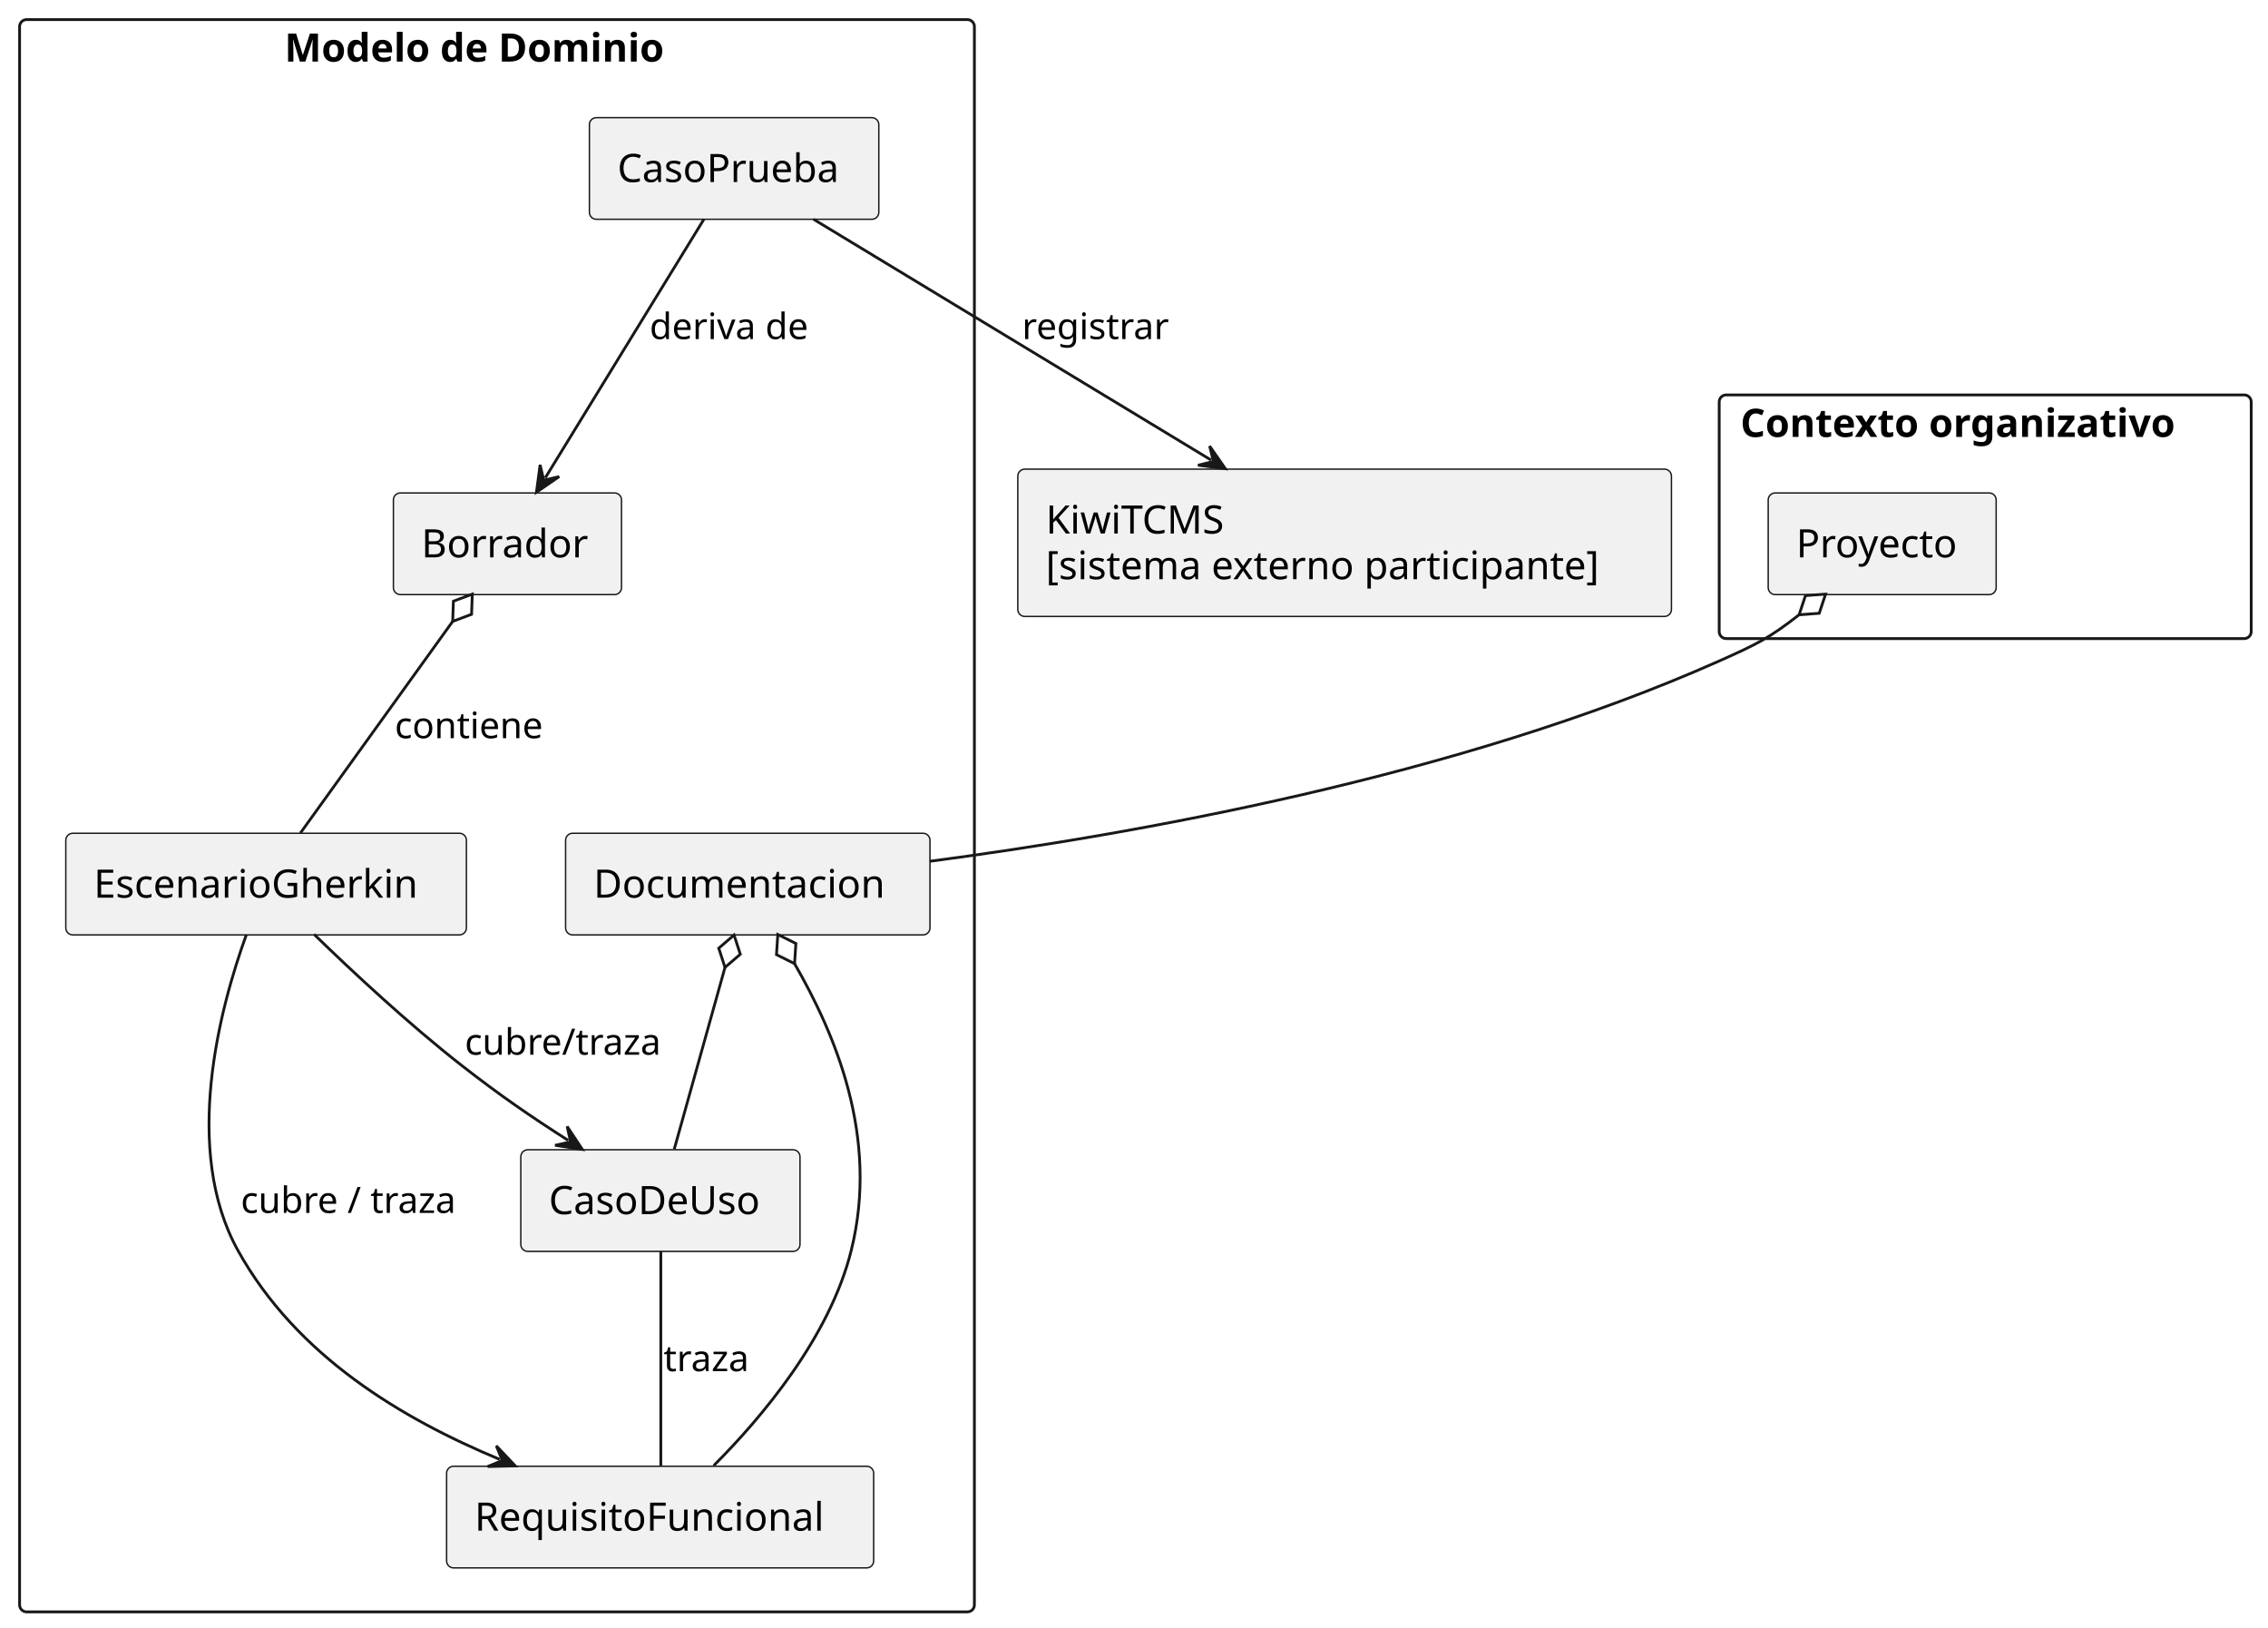
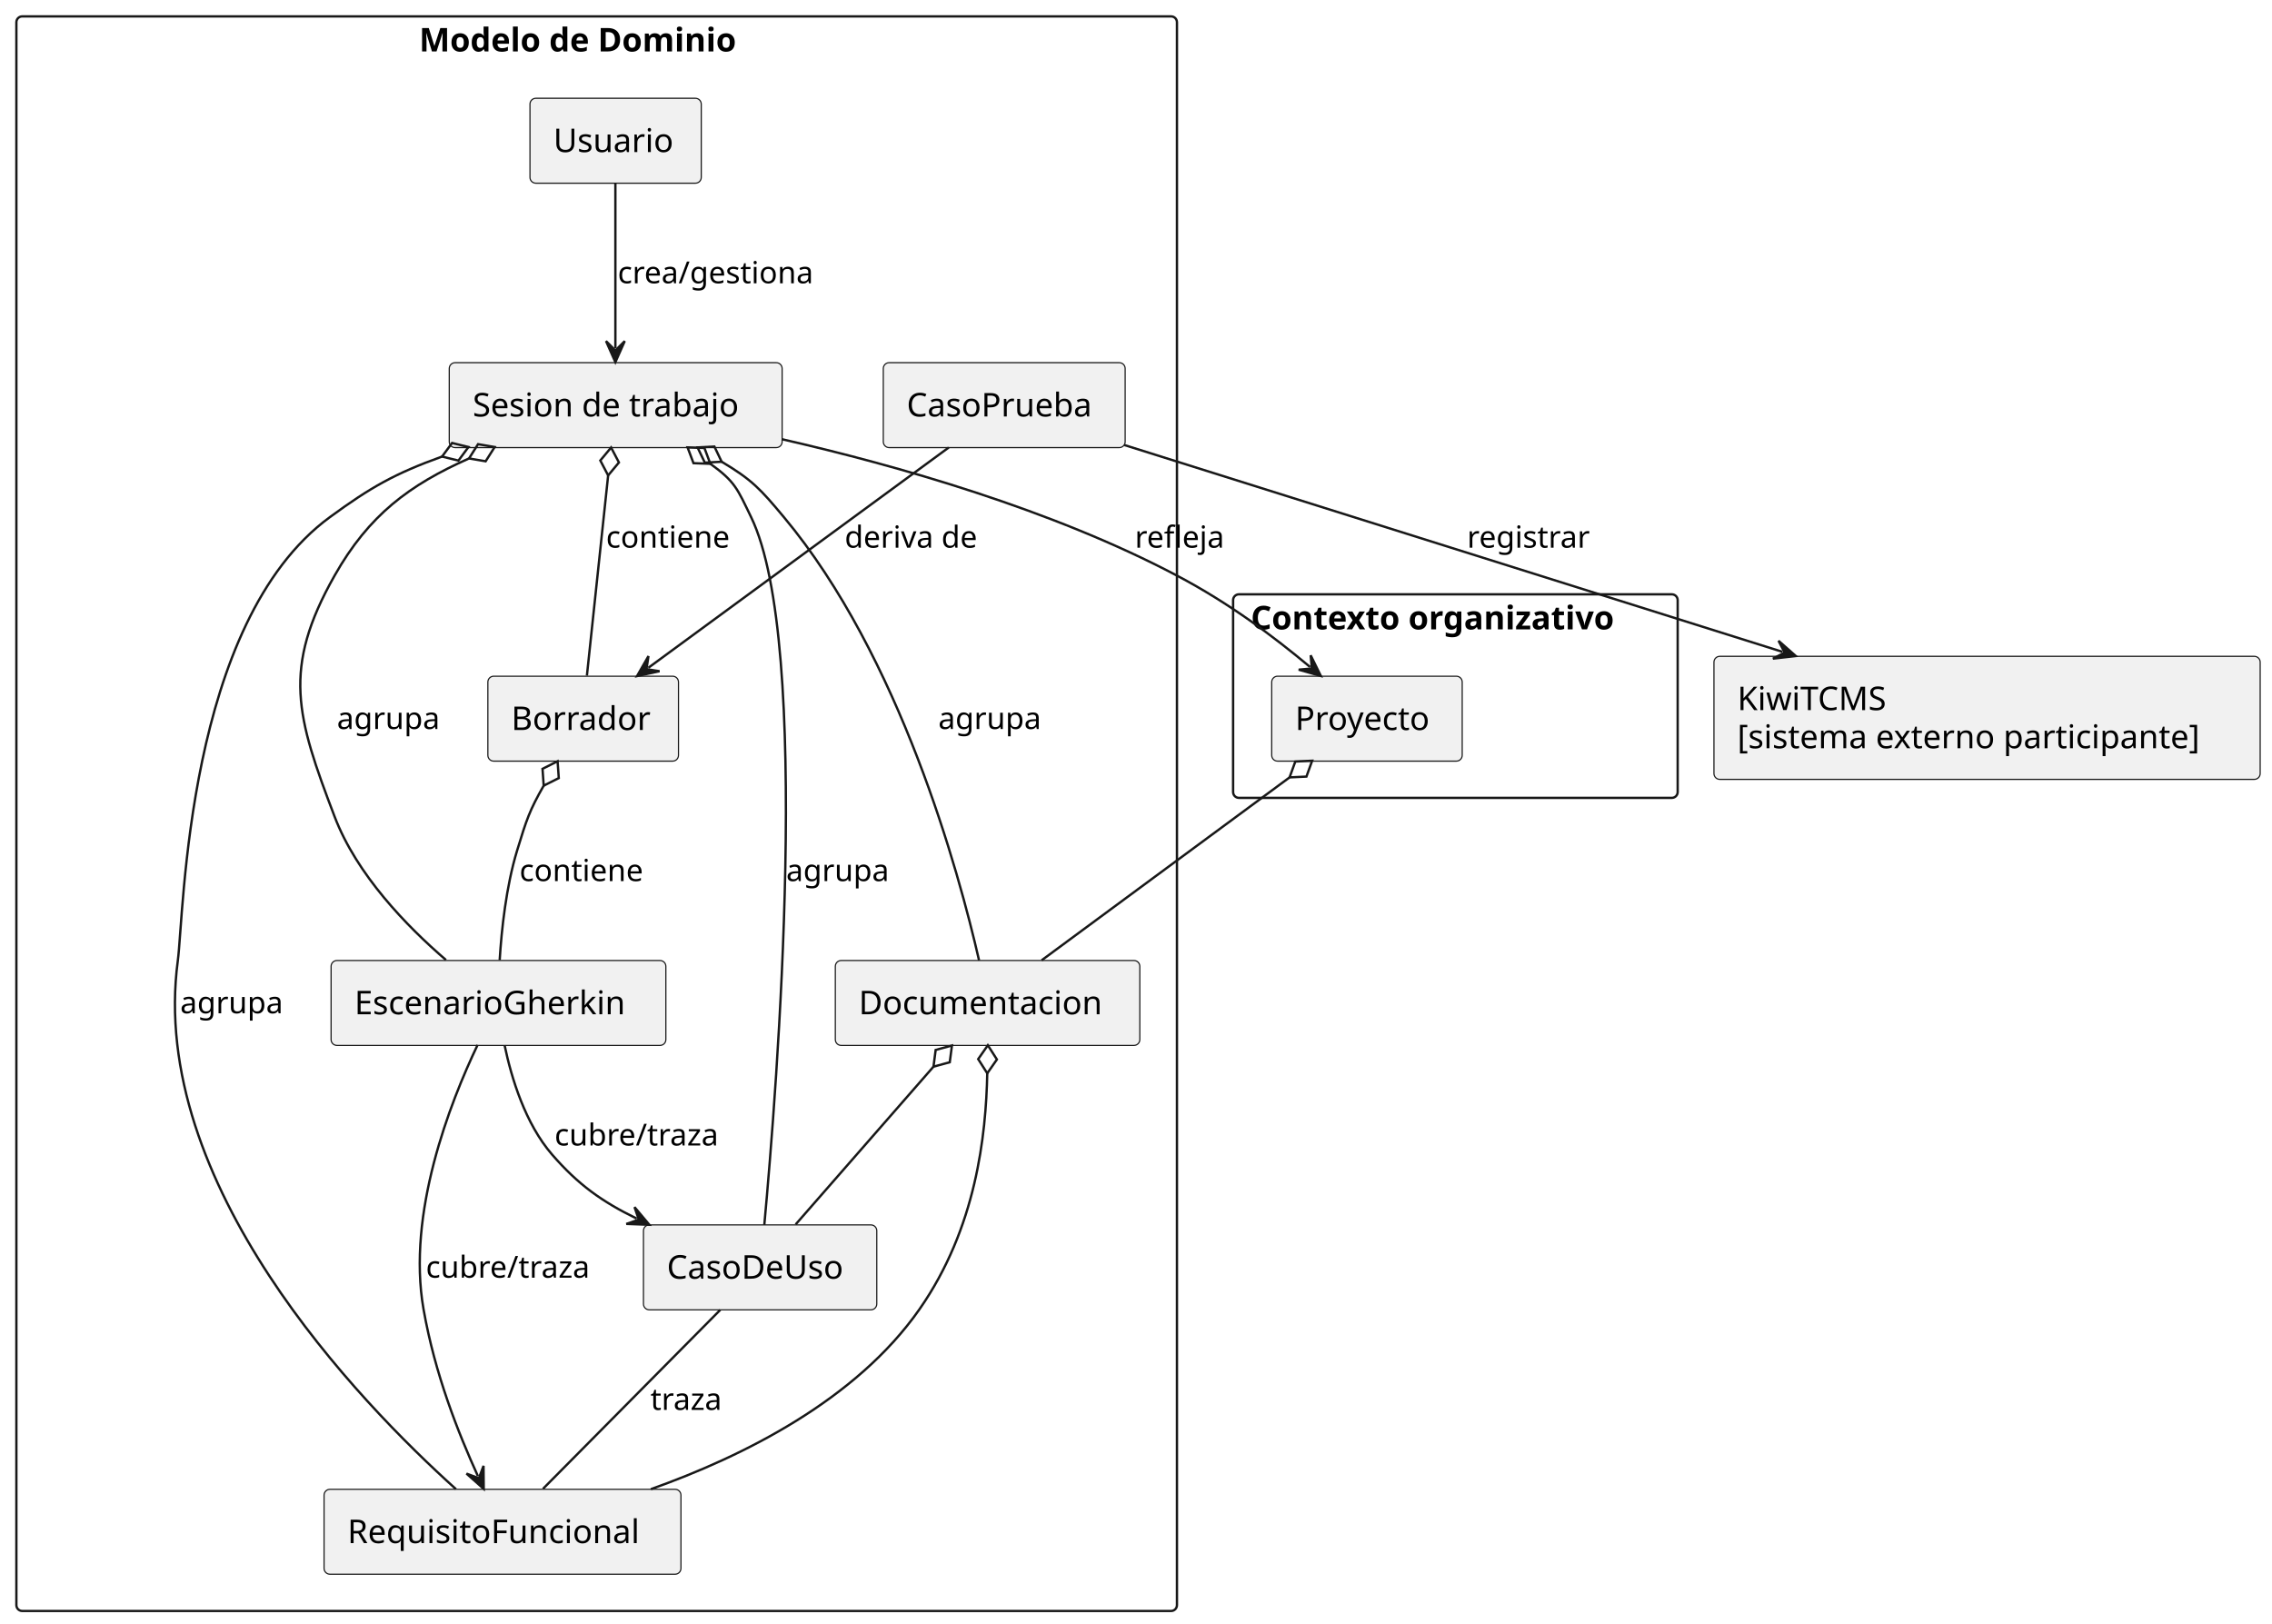
- <svg xmlns="http://www.w3.org/2000/svg" contentStyleType="text/css" data-diagram-type="DESCRIPTION" height="581px" preserveAspectRatio="none" style="width:810px;height:581px;background:#FFFFFF;" version="1.1" viewBox="0 0 810 581" width="810px" zoomAndPan="magnify">
+ <svg xmlns="http://www.w3.org/2000/svg" contentStyleType="text/css" data-diagram-type="DESCRIPTION" height="694px" preserveAspectRatio="none" style="width:971px;height:694px;background:#FFFFFF;" version="1.1" viewBox="0 0 971 694" width="971px" zoomAndPan="magnify">
  <defs />
  <g>
-     <g class="cluster" data-entity="Contexto organizativo" data-source-line="1" data-uid="ent0002" id="cluster_Contexto organizativo">
-       <rect fill="none" height="87" rx="2.5" ry="2.5" style="stroke:#181818;stroke-width:1;" width="190" x="614" y="141" />
-       <text fill="#000000" font-family="sans-serif" font-size="14" font-weight="bold" lengthAdjust="spacing" textLength="174.85" x="621.575" y="155.995">Contexto organizativo</text>
+     <g class="cluster" data-qualified-name="Contexto organizativo" data-source-line="1" id="ent0002">
+       <rect fill="none" height="87" rx="2.5" ry="2.5" style="stroke:#181818;stroke-width:1;" width="190" x="527" y="254" />
+       <text fill="#000000" font-family="sans-serif" font-size="14" font-weight="bold" lengthAdjust="spacing" textLength="174.85" x="534.575" y="268.995">Contexto organizativo</text>
    </g>
-     <g class="cluster" data-entity="Modelo de Dominio" data-source-line="5" data-uid="ent0004" id="cluster_Modelo de Dominio">
-       <rect fill="none" height="568.5" rx="2.5" ry="2.5" style="stroke:#181818;stroke-width:1;" width="341" x="7" y="7" />
-       <text fill="#000000" font-family="sans-serif" font-size="14" font-weight="bold" lengthAdjust="spacing" textLength="151.758" x="101.621" y="21.995">Modelo de Dominio</text>
+     <g class="cluster" data-qualified-name="Modelo de Dominio" data-source-line="5" id="ent0004">
+       <rect fill="none" height="681.5" rx="2.5" ry="2.5" style="stroke:#181818;stroke-width:1;" width="496" x="7" y="7" />
+       <text fill="#000000" font-family="sans-serif" font-size="14" font-weight="bold" lengthAdjust="spacing" textLength="151.758" x="179.121" y="21.995">Modelo de Dominio</text>
    </g>
-     <g class="entity" data-entity="Proyecto" data-source-line="2" data-uid="ent0003" id="entity_Proyecto">
-       <rect fill="#F1F1F1" height="36.297" rx="2.5" ry="2.5" style="stroke:#181818;stroke-width:0.5;" width="81.414" x="631.5" y="176" />
-       <text fill="#000000" font-family="sans-serif" font-size="14" lengthAdjust="spacing" textLength="61.414" x="641.5" y="198.995">Proyecto</text>
+     <g class="entity" data-qualified-name="Contexto organizativo.Proyecto" data-source-line="2" id="ent0003">
+       <rect fill="#F1F1F1" height="36.297" rx="2.5" ry="2.5" style="stroke:#181818;stroke-width:0.5;" width="81.414" x="543.5" y="289" />
+       <text fill="#000000" font-family="sans-serif" font-size="14" lengthAdjust="spacing" textLength="61.414" x="553.5" y="311.995">Proyecto</text>
    </g>
-     <g class="entity" data-entity="Documentacion" data-source-line="6" data-uid="ent0005" id="entity_Documentacion">
-       <rect fill="#F1F1F1" height="36.297" rx="2.5" ry="2.5" style="stroke:#181818;stroke-width:0.5;" width="130.134" x="202" y="297.5" />
-       <text fill="#000000" font-family="sans-serif" font-size="14" lengthAdjust="spacing" textLength="110.134" x="212" y="320.495">Documentacion</text>
+     <g class="entity" data-qualified-name="Modelo de Dominio.Usuario" data-source-line="6" id="ent0005">
+       <rect fill="#F1F1F1" height="36.297" rx="2.5" ry="2.5" style="stroke:#181818;stroke-width:0.5;" width="73.204" x="226.5" y="42" />
+       <text fill="#000000" font-family="sans-serif" font-size="14" lengthAdjust="spacing" textLength="53.204" x="236.5" y="64.995">Usuario</text>
    </g>
-     <g class="entity" data-entity="CasoDeUso" data-source-line="7" data-uid="ent0006" id="entity_CasoDeUso">
-       <rect fill="#F1F1F1" height="36.297" rx="2.5" ry="2.5" style="stroke:#181818;stroke-width:0.5;" width="99.714" x="186" y="410.5" />
-       <text fill="#000000" font-family="sans-serif" font-size="14" lengthAdjust="spacing" textLength="79.714" x="196" y="433.495">CasoDeUso</text>
+     <g class="entity" data-qualified-name="Modelo de Dominio.SesionTrabajo" data-source-line="7" id="ent0006">
+       <rect fill="#F1F1F1" height="36.297" rx="2.5" ry="2.5" style="stroke:#181818;stroke-width:0.5;" width="142.268" x="192" y="155" />
+       <text fill="#000000" font-family="sans-serif" font-size="14" lengthAdjust="spacing" textLength="122.268" x="202" y="177.995">Sesion de trabajo</text>
    </g>
-     <g class="entity" data-entity="RequisitoFuncional" data-source-line="8" data-uid="ent0007" id="entity_RequisitoFuncional">
-       <rect fill="#F1F1F1" height="36.297" rx="2.5" ry="2.5" style="stroke:#181818;stroke-width:0.5;" width="152.522" x="159.5" y="523.5" />
-       <text fill="#000000" font-family="sans-serif" font-size="14" lengthAdjust="spacing" textLength="132.522" x="169.5" y="546.495">RequisitoFuncional</text>
+     <g class="entity" data-qualified-name="Modelo de Dominio.Documentacion" data-source-line="8" id="ent0007">
+       <rect fill="#F1F1F1" height="36.297" rx="2.5" ry="2.5" style="stroke:#181818;stroke-width:0.5;" width="130.134" x="357" y="410.5" />
+       <text fill="#000000" font-family="sans-serif" font-size="14" lengthAdjust="spacing" textLength="110.134" x="367" y="433.495">Documentacion</text>
    </g>
-     <g class="entity" data-entity="EscenarioGherkin" data-source-line="9" data-uid="ent0008" id="entity_EscenarioGherkin">
-       <rect fill="#F1F1F1" height="36.297" rx="2.5" ry="2.5" style="stroke:#181818;stroke-width:0.5;" width="143.074" x="23.5" y="297.5" />
-       <text fill="#000000" font-family="sans-serif" font-size="14" lengthAdjust="spacing" textLength="123.074" x="33.5" y="320.495">EscenarioGherkin</text>
+     <g class="entity" data-qualified-name="Modelo de Dominio.CasoDeUso" data-source-line="9" id="ent0008">
+       <rect fill="#F1F1F1" height="36.297" rx="2.5" ry="2.5" style="stroke:#181818;stroke-width:0.5;" width="99.714" x="275" y="523.5" />
+       <text fill="#000000" font-family="sans-serif" font-size="14" lengthAdjust="spacing" textLength="79.714" x="285" y="546.495">CasoDeUso</text>
    </g>
-     <g class="entity" data-entity="Borrador" data-source-line="10" data-uid="ent0009" id="entity_Borrador">
-       <rect fill="#F1F1F1" height="36.297" rx="2.5" ry="2.5" style="stroke:#181818;stroke-width:0.5;" width="81.469" x="140.5" y="176" />
-       <text fill="#000000" font-family="sans-serif" font-size="14" lengthAdjust="spacing" textLength="61.469" x="150.5" y="198.995">Borrador</text>
+     <g class="entity" data-qualified-name="Modelo de Dominio.RequisitoFuncional" data-source-line="10" id="ent0009">
+       <rect fill="#F1F1F1" height="36.297" rx="2.5" ry="2.5" style="stroke:#181818;stroke-width:0.5;" width="152.522" x="138.5" y="636.5" />
+       <text fill="#000000" font-family="sans-serif" font-size="14" lengthAdjust="spacing" textLength="132.522" x="148.5" y="659.495">RequisitoFuncional</text>
    </g>
-     <g class="entity" data-entity="CasoPrueba" data-source-line="11" data-uid="ent0010" id="entity_CasoPrueba">
-       <rect fill="#F1F1F1" height="36.297" rx="2.5" ry="2.5" style="stroke:#181818;stroke-width:0.5;" width="103.364" x="210.5" y="42" />
-       <text fill="#000000" font-family="sans-serif" font-size="14" lengthAdjust="spacing" textLength="83.364" x="220.5" y="64.995">CasoPrueba</text>
+     <g class="entity" data-qualified-name="Modelo de Dominio.EscenarioGherkin" data-source-line="11" id="ent0010">
+       <rect fill="#F1F1F1" height="36.297" rx="2.5" ry="2.5" style="stroke:#181818;stroke-width:0.5;" width="143.074" x="141.5" y="410.5" />
+       <text fill="#000000" font-family="sans-serif" font-size="14" lengthAdjust="spacing" textLength="123.074" x="151.5" y="433.495">EscenarioGherkin</text>
    </g>
-     <g class="entity" data-entity="KiwiTCMS" data-source-line="28" data-uid="ent0019" id="entity_KiwiTCMS">
-       <rect fill="#F1F1F1" height="52.594" rx="2.5" ry="2.5" style="stroke:#181818;stroke-width:0.5;" width="233.445" x="363.5" y="167.5" />
-       <text fill="#000000" font-family="sans-serif" font-size="14" lengthAdjust="spacing" textLength="67.703" x="373.5" y="190.495">KiwiTCMS</text>
-       <text fill="#000000" font-family="sans-serif" font-size="14" lengthAdjust="spacing" textLength="213.445" x="373.5" y="206.792">[sistema externo participante]</text>
+     <g class="entity" data-qualified-name="Modelo de Dominio.Borrador" data-source-line="12" id="ent0011">
+       <rect fill="#F1F1F1" height="36.297" rx="2.5" ry="2.5" style="stroke:#181818;stroke-width:0.5;" width="81.469" x="208.5" y="289" />
+       <text fill="#000000" font-family="sans-serif" font-size="14" lengthAdjust="spacing" textLength="61.469" x="218.5" y="311.995">Borrador</text>
    </g>
-     <g class="link" data-entity-1="Proyecto" data-entity-2="Documentacion" data-source-line="13" data-uid="lnk11" id="link_Proyecto_Documentacion">
-       <path d="M642.537,219.499 C631.867,227.819 627.63,229.93 614,236 C520.9,277.45 403.66,298.08 332.07,307.51" fill="none" id="Proyecto-backto-Documentacion" style="stroke:#181818;stroke-width:1;" />
-       <polygon fill="none" points="652,212.12,644.809,212.655,642.537,219.499,649.728,218.964,652,212.12" style="stroke:#181818;stroke-width:1;" />
+     <g class="entity" data-qualified-name="Modelo de Dominio.CasoPrueba" data-source-line="13" id="ent0012">
+       <rect fill="#F1F1F1" height="36.297" rx="2.5" ry="2.5" style="stroke:#181818;stroke-width:0.5;" width="103.364" x="377.5" y="155" />
+       <text fill="#000000" font-family="sans-serif" font-size="14" lengthAdjust="spacing" textLength="83.364" x="387.5" y="177.995">CasoPrueba</text>
    </g>
-     <g class="link" data-entity-1="Documentacion" data-entity-2="CasoDeUso" data-source-line="15" data-uid="lnk12" id="link_Documentacion_CasoDeUso">
-       <path d="M258.93,345.397 C253.1,366.257 246.62,389.48 240.81,410.28" fill="none" id="Documentacion-backto-CasoDeUso" style="stroke:#181818;stroke-width:1;" />
-       <polygon fill="none" points="262.16,333.84,256.693,338.542,258.93,345.397,264.397,340.695,262.16,333.84" style="stroke:#181818;stroke-width:1;" />
+     <g class="entity" data-qualified-name="KiwiTCMS" data-source-line="39" id="ent0028">
+       <rect fill="#F1F1F1" height="52.594" rx="2.5" ry="2.5" style="stroke:#181818;stroke-width:0.5;" width="233.445" x="732.5" y="280.5" />
+       <text fill="#000000" font-family="sans-serif" font-size="14" lengthAdjust="spacing" textLength="67.703" x="742.5" y="303.495">KiwiTCMS</text>
+       <text fill="#000000" font-family="sans-serif" font-size="14" lengthAdjust="spacing" textLength="213.445" x="742.5" y="319.792">[sistema externo participante]</text>
    </g>
-     <g class="link" data-entity-1="Documentacion" data-entity-2="RequisitoFuncional" data-source-line="16" data-uid="lnk13" id="link_Documentacion_RequisitoFuncional">
-       <path d="M283.769,344.054 C298.009,368.834 314.16,405.74 304,446.5 C296.3,477.38 272.2,505.95 254.88,523.3" fill="none" id="Documentacion-backto-RequisitoFuncional" style="stroke:#181818;stroke-width:1;" />
-       <polygon fill="none" points="277.79,333.65,277.311,340.845,283.769,344.054,284.248,336.859,277.79,333.65" style="stroke:#181818;stroke-width:1;" />
+     <g class="link" data-entity-1="ent0005" data-entity-2="ent0006" data-link-type="dependency" data-source-line="15" id="lnk13">
+       <path d="M263,78.34 C263,99.2 263,127.98 263,148.78" fill="none" id="Usuario-to-SesionTrabajo" style="stroke:#181818;stroke-width:1;" />
+       <polygon fill="#181818" points="263,154.78,267,145.78,263,149.78,259,145.78,263,154.78" style="stroke:#181818;stroke-width:1;" />
+       <text fill="#000000" font-family="sans-serif" font-size="13" lengthAdjust="spacing" textLength="88.728" x="264" y="121.067">crea/gestiona</text>
    </g>
-     <g class="link" data-entity-1="CasoDeUso" data-entity-2="RequisitoFuncional" data-source-line="18" data-uid="lnk14" id="link_CasoDeUso_RequisitoFuncional">
-       <path d="M236,446.84 C236,467.7 236,502.48 236,523.28" fill="none" id="CasoDeUso-RequisitoFuncional" style="stroke:#181818;stroke-width:1;" />
-       <text fill="#000000" font-family="sans-serif" font-size="13" lengthAdjust="spacing" textLength="33.198" x="237" y="489.567">traza</text>
+     <g class="link" data-entity-1="ent0006" data-entity-2="ent0003" data-link-type="dependency" data-source-line="16" id="lnk14">
+       <path d="M334.06,187.68 C383.37,198.96 449.53,217.76 503,246 C525.59,257.93 544.153,271.927 559.893,285.057" fill="none" id="SesionTrabajo-to-Proyecto" style="stroke:#181818;stroke-width:1;" />
+       <polygon fill="#181818" points="564.5,288.9,560.151,280.063,560.66,285.697,555.027,286.207,564.5,288.9" style="stroke:#181818;stroke-width:1;" />
+       <text fill="#000000" font-family="sans-serif" font-size="13" lengthAdjust="spacing" textLength="41.107" x="485" y="234.067">refleja</text>
    </g>
-     <g class="link" data-entity-1="EscenarioGherkin" data-entity-2="CasoDeUso" data-source-line="20" data-uid="lnk15" id="link_EscenarioGherkin_CasoDeUso">
-       <path d="M112.17,333.6 C125.94,346.97 146.05,365.71 165,380.5 C178.63,391.14 189.582,398.642 202.932,407.162" fill="none" id="EscenarioGherkin-to-CasoDeUso" style="stroke:#181818;stroke-width:1;" />
-       <polygon fill="#181818" points="207.99,410.39,202.555,402.176,203.775,407.7,198.251,408.92,207.99,410.39" style="stroke:#181818;stroke-width:1;" />
-       <text fill="#000000" font-family="sans-serif" font-size="13" lengthAdjust="spacing" textLength="74.56" x="166" y="376.567">cubre/traza</text>
+     <g class="link" data-entity-1="ent0006" data-entity-2="ent0007" data-link-type="aggregation" data-source-line="18" id="lnk15">
+       <path d="M308.424,197.344 C321.354,205.034 324.96,208.97 335,221 C384.74,280.58 409.79,372.71 418.43,410.47" fill="none" id="SesionTrabajo-backto-Documentacion" style="stroke:#181818;stroke-width:1;" />
+       <polygon fill="none" points="298.11,191.21,301.222,197.715,308.424,197.344,305.312,190.839,298.11,191.21" style="stroke:#181818;stroke-width:1;" />
+       <text fill="#000000" font-family="sans-serif" font-size="13" lengthAdjust="spacing" textLength="46.02" x="401" y="311.567">agrupa</text>
    </g>
-     <g class="link" data-entity-1="EscenarioGherkin" data-entity-2="RequisitoFuncional" data-source-line="21" data-uid="lnk16" id="link_EscenarioGherkin_RequisitoFuncional">
-       <path d="M87.96,333.78 C78.49,359.97 65,410.48 85,446.5 C105.99,484.29 143.641,506.553 178.481,521.063" fill="none" id="EscenarioGherkin-to-RequisitoFuncional" style="stroke:#181818;stroke-width:1;" />
-       <polygon fill="#181818" points="184.02,523.37,177.25,516.217,179.404,521.448,174.174,523.602,184.02,523.37" style="stroke:#181818;stroke-width:1;" />
-       <text fill="#000000" font-family="sans-serif" font-size="13" lengthAdjust="spacing" textLength="82.824" x="86" y="433.067">cubre / traza</text>
+     <g class="link" data-entity-1="ent0006" data-entity-2="ent0008" data-link-type="aggregation" data-source-line="19" id="lnk16">
+       <path d="M303.585,198.216 C314.185,205.857 315.12,208.87 321,221 C347.12,274.92 332.01,465.31 326.65,523.49" fill="none" id="SesionTrabajo-backto-CasoDeUso" style="stroke:#181818;stroke-width:1;" />
+       <polygon fill="none" points="293.85,191.2,296.379,197.953,303.585,198.216,301.056,191.463,293.85,191.2" style="stroke:#181818;stroke-width:1;" />
+       <text fill="#000000" font-family="sans-serif" font-size="13" lengthAdjust="spacing" textLength="46.02" x="336" y="376.567">agrupa</text>
    </g>
-     <g class="link" data-entity-1="Borrador" data-entity-2="EscenarioGherkin" data-source-line="23" data-uid="lnk17" id="link_Borrador_EscenarioGherkin">
-       <path d="M161.671,221.86 C145.321,244.58 123.64,274.71 107.3,297.41" fill="none" id="Borrador-backto-EscenarioGherkin" style="stroke:#181818;stroke-width:1;" />
-       <polygon fill="none" points="168.68,212.12,161.929,214.654,161.671,221.86,168.422,219.327,168.68,212.12" style="stroke:#181818;stroke-width:1;" />
-       <text fill="#000000" font-family="sans-serif" font-size="13" lengthAdjust="spacing" textLength="56.285" x="141" y="263.567">contiene</text>
+     <g class="link" data-entity-1="ent0006" data-entity-2="ent0009" data-link-type="aggregation" data-source-line="20" id="lnk17">
+       <path d="M188.923,195.125 C168.843,202.375 158.58,208.13 141,221 C79.45,266.05 78.66,390.71 76,410.5 C63.19,505.88 153.35,599.08 194.86,636.42" fill="none" id="SesionTrabajo-backto-RequisitoFuncional" style="stroke:#181818;stroke-width:1;" />
+       <polygon fill="none" points="200.21,191.05,193.208,189.325,188.923,195.125,195.925,196.85,200.21,191.05" style="stroke:#181818;stroke-width:1;" />
+       <text fill="#000000" font-family="sans-serif" font-size="13" lengthAdjust="spacing" textLength="46.02" x="77" y="433.067">agrupa</text>
    </g>
-     <g class="link" data-entity-1="CasoPrueba" data-entity-2="Borrador" data-source-line="25" data-uid="lnk18" id="link_CasoPrueba_Borrador">
-       <path d="M251.41,78.26 C235.89,103.55 210.259,145.327 194.729,170.626" fill="none" id="CasoPrueba-to-Borrador" style="stroke:#181818;stroke-width:1;" />
-       <polygon fill="#181818" points="191.59,175.74,199.707,170.162,194.206,171.479,192.889,165.977,191.59,175.74" style="stroke:#181818;stroke-width:1;" />
-       <text fill="#000000" font-family="sans-serif" font-size="13" lengthAdjust="spacing" textLength="61.248" x="232" y="121.067">deriva de</text>
+     <g class="link" data-entity-1="ent0006" data-entity-2="ent0010" data-link-type="aggregation" data-source-line="21" id="lnk18">
+       <path d="M200.447,195.93 C175.037,207.24 157.72,220 143,246 C120.45,285.84 126.7,306.22 143,349 C152.49,373.91 173.93,395.94 190.59,410.27" fill="none" id="SesionTrabajo-backto-EscenarioGherkin" style="stroke:#181818;stroke-width:1;" />
+       <polygon fill="none" points="211.41,191.05,204.302,189.835,200.447,195.93,207.555,197.144,211.41,191.05" style="stroke:#181818;stroke-width:1;" />
+       <text fill="#000000" font-family="sans-serif" font-size="13" lengthAdjust="spacing" textLength="46.02" x="144" y="311.567">agrupa</text>
    </g>
-     <g class="link" data-entity-1="CasoPrueba" data-entity-2="KiwiTCMS" data-source-line="29" data-uid="lnk20" id="link_CasoPrueba_KiwiTCMS">
-       <path d="M290.5,78.26 C328.01,100.97 389.117,137.972 432.507,164.243" fill="none" id="CasoPrueba-to-KiwiTCMS" style="stroke:#181818;stroke-width:1;" />
-       <polygon fill="#181818" points="437.64,167.35,432.013,159.267,433.363,164.76,427.869,166.111,437.64,167.35" style="stroke:#181818;stroke-width:1;" />
-       <text fill="#000000" font-family="sans-serif" font-size="13" lengthAdjust="spacing" textLength="55.732" x="365" y="121.067">registrar</text>
+     <g class="link" data-entity-1="ent0006" data-entity-2="ent0011" data-link-type="aggregation" data-source-line="22" id="lnk19">
+       <path d="M259.905,203.193 C257.225,228.483 253.51,263.44 250.83,288.74" fill="none" id="SesionTrabajo-backto-Borrador" style="stroke:#181818;stroke-width:1;" />
+       <polygon fill="none" points="261.17,191.26,256.56,196.805,259.905,203.193,264.515,197.648,261.17,191.26" style="stroke:#181818;stroke-width:1;" />
+       <text fill="#000000" font-family="sans-serif" font-size="13" lengthAdjust="spacing" textLength="56.285" x="259" y="234.067">contiene</text>
+     </g>
+     <g class="link" data-entity-1="ent0003" data-entity-2="ent0007" data-link-type="aggregation" data-source-line="24" id="lnk20">
+       <path d="M551.133,332.243 C520.333,354.964 475.94,387.71 445.17,410.41" fill="none" id="Proyecto-backto-Documentacion" style="stroke:#181818;stroke-width:1;" />
+       <polygon fill="none" points="560.79,325.12,553.587,325.463,551.133,332.243,558.336,331.901,560.79,325.12" style="stroke:#181818;stroke-width:1;" />
+     </g>
+     <g class="link" data-entity-1="ent0007" data-entity-2="ent0008" data-link-type="aggregation" data-source-line="26" id="lnk21">
+       <path d="M398.946,455.878 C380.726,476.738 358.23,502.48 340.05,523.28" fill="none" id="Documentacion-backto-CasoDeUso" style="stroke:#181818;stroke-width:1;" />
+       <polygon fill="none" points="406.84,446.84,399.88,448.728,398.946,455.878,405.906,453.99,406.84,446.84" style="stroke:#181818;stroke-width:1;" />
+     </g>
+     <g class="link" data-entity-1="ent0007" data-entity-2="ent0009" data-link-type="aggregation" data-source-line="27" id="lnk22">
+       <path d="M421.932,458.717 C421.382,485.277 417.21,524.79 393,559.5 C365.91,598.34 317.63,622.4 278.18,636.44" fill="none" id="Documentacion-backto-RequisitoFuncional" style="stroke:#181818;stroke-width:1;" />
+       <polygon fill="none" points="422.18,446.72,418.057,452.636,421.932,458.717,426.055,452.801,422.18,446.72" style="stroke:#181818;stroke-width:1;" />
+     </g>
+     <g class="link" data-entity-1="ent0008" data-entity-2="ent0009" data-link-type="association" data-source-line="29" id="lnk23">
+       <path d="M307.81,559.84 C287.15,580.7 252.68,615.48 232.07,636.28" fill="none" id="CasoDeUso-RequisitoFuncional" style="stroke:#181818;stroke-width:1;" />
+       <text fill="#000000" font-family="sans-serif" font-size="13" lengthAdjust="spacing" textLength="33.198" x="278" y="602.567">traza</text>
+     </g>
+     <g class="link" data-entity-1="ent0010" data-entity-2="ent0008" data-link-type="dependency" data-source-line="31" id="lnk24">
+       <path d="M215.65,446.73 C218.57,460.71 224.47,480.22 236,493.5 C247.11,506.3 257.188,513.517 272.118,520.807" fill="none" id="EscenarioGherkin-to-CasoDeUso" style="stroke:#181818;stroke-width:1;" />
+       <polygon fill="#181818" points="277.51,523.44,271.178,515.897,273.017,521.246,267.668,523.086,277.51,523.44" style="stroke:#181818;stroke-width:1;" />
+       <text fill="#000000" font-family="sans-serif" font-size="13" lengthAdjust="spacing" textLength="74.56" x="237" y="489.567">cubre/traza</text>
+     </g>
+     <g class="link" data-entity-1="ent0010" data-entity-2="ent0009" data-link-type="dependency" data-source-line="32" id="lnk25">
+       <path d="M204.11,446.59 C192.32,471.29 173.82,518.52 181,559.5 C185.88,587.36 195.847,612.388 204.247,630.868" fill="none" id="EscenarioGherkin-to-RequisitoFuncional" style="stroke:#181818;stroke-width:1;" />
+       <polygon fill="#181818" points="206.73,636.33,206.647,626.481,204.661,631.778,199.364,629.792,206.73,636.33" style="stroke:#181818;stroke-width:1;" />
+       <text fill="#000000" font-family="sans-serif" font-size="13" lengthAdjust="spacing" textLength="74.56" x="182" y="546.067">cubre/traza</text>
+     </g>
+     <g class="link" data-entity-1="ent0011" data-entity-2="ent0010" data-link-type="aggregation" data-source-line="34" id="lnk26">
+       <path d="M232.364,335.779 C226.314,346.409 225.09,350.08 221,363.5 C216.3,378.92 214.36,397.25 213.55,410.33" fill="none" id="Borrador-backto-EscenarioGherkin" style="stroke:#181818;stroke-width:1;" />
+       <polygon fill="none" points="238.3,325.35,231.856,328.586,232.364,335.779,238.809,332.543,238.3,325.35" style="stroke:#181818;stroke-width:1;" />
+       <text fill="#000000" font-family="sans-serif" font-size="13" lengthAdjust="spacing" textLength="56.285" x="222" y="376.567">contiene</text>
+     </g>
+     <g class="link" data-entity-1="ent0012" data-entity-2="ent0011" data-link-type="dependency" data-source-line="36" id="lnk27">
+       <path d="M405.47,191.26 C370.88,216.62 311.518,260.152 277.088,285.402" fill="none" id="CasoPrueba-to-Borrador" style="stroke:#181818;stroke-width:1;" />
+       <polygon fill="#181818" points="272.25,288.95,281.873,286.853,276.282,285.993,277.142,280.402,272.25,288.95" style="stroke:#181818;stroke-width:1;" />
+       <text fill="#000000" font-family="sans-serif" font-size="13" lengthAdjust="spacing" textLength="61.248" x="361" y="234.067">deriva de</text>
+     </g>
+     <g class="link" data-entity-1="ent0012" data-entity-2="ent0028" data-link-type="dependency" data-source-line="40" id="lnk29">
+       <path d="M480.5,190.19 C552.13,212.7 676.846,251.891 761.766,278.581" fill="none" id="CasoPrueba-to-KiwiTCMS" style="stroke:#181818;stroke-width:1;" />
+       <polygon fill="#181818" points="767.49,280.38,760.103,273.865,762.72,278.881,757.705,281.497,767.49,280.38" style="stroke:#181818;stroke-width:1;" />
+       <text fill="#000000" font-family="sans-serif" font-size="13" lengthAdjust="spacing" textLength="55.732" x="627" y="234.067">registrar</text>
    </g>
  </g>
</svg>
